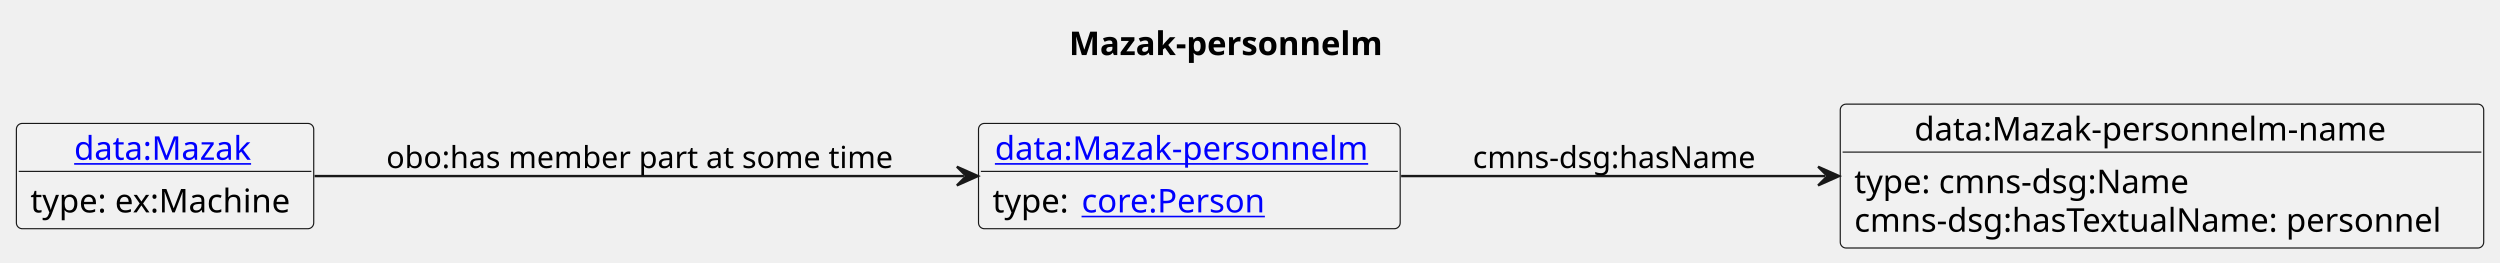
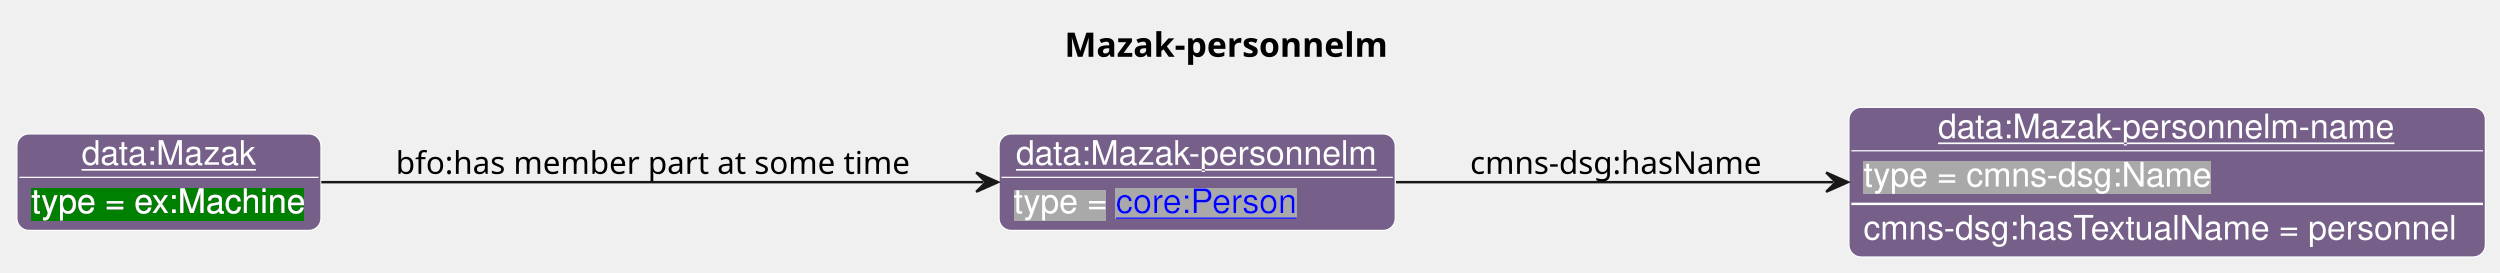
- <svg xmlns="http://www.w3.org/2000/svg" xmlns:xlink="http://www.w3.org/1999/xlink" contentStyleType="text/css" data-diagram-type="CLASS" height="112px" preserveAspectRatio="none" style="width:1068px;height:112px;background:#FFFFFF;" version="1.1" viewBox="0 0 1068 112" width="1068px" zoomAndPan="magnify">
-   <defs />
+ <svg xmlns="http://www.w3.org/2000/svg" xmlns:xlink="http://www.w3.org/1999/xlink" contentStyleType="text/css" data-diagram-type="CLASS" height="113px" preserveAspectRatio="none" style="width:1036px;height:113px;background:#FFFFFF;" version="1.1" viewBox="0 0 1036 113" width="1036px" zoomAndPan="magnify">
+   <defs>
+     <filter height="1" id="b1frr30mz95llm0" width="1" x="0" y="0">
+       <feFlood flood-color="#A9A9A9" result="flood" />
+       <feComposite in="SourceGraphic" in2="flood" operator="over" />
+     </filter>
+     <filter height="1" id="b1frr30mz95llm1" width="1" x="0" y="0">
+       <feFlood flood-color="#008000" result="flood" />
+       <feComposite in="SourceGraphic" in2="flood" operator="over" />
+     </filter>
+   </defs>
  <g>
-     <text fill="#000000" font-family="sans-serif" font-size="14" font-weight="bold" lengthAdjust="spacing" textLength="140.663" x="456.686" y="23.535">Mazak-personnelm</text>
-     <g class="entity" data-entity="o1" data-source-line="4" data-uid="ent0002" id="entity_o1">
-       <rect fill="#F1F1F1" height="44.977" rx="2.5" ry="2.5" style="stroke:#181818;stroke-width:0.5;" width="180.141" x="418.02" y="52.728" />
-       <a href="./Mazak-personnelm.html" target="_top" title="./Mazak-personnelm.html" xlink:actuate="onRequest" xlink:href="./Mazak-personnelm.html" xlink:show="new" xlink:title="./Mazak-personnelm.html" xlink:type="simple">
-         <text fill="#0000FF" font-family="sans-serif" font-size="14" lengthAdjust="spacing" text-decoration="underline" textLength="166.141" x="425.02" y="68.263">data:Mazak-personnelm</text>
-       </a>
-       <line style="stroke:#181818;stroke-width:0.5;" x1="419.02" x2="597.161" y1="73.217" y2="73.217" />
-       <text fill="#000000" font-family="sans-serif" font-size="14" lengthAdjust="spacing" textLength="33.592" x="424.02" y="90.752">type:</text>
+     <text fill="#000000" font-family="sans-serif" font-size="14" font-weight="bold" lengthAdjust="spacing" textLength="140.663" x="441.135" y="23.535">Mazak-personnelm</text>
+     <g class="entity" data-entity="v1" data-source-line="135" data-uid="ent0002" id="entity_v1">
+       <rect fill="#76608A" height="40" rx="5" ry="5" style="stroke:#FFFFFF;stroke-width:0.5;" width="164.185" x="414.01" y="55.488" />
+       <text fill="#FFFFFF" font-family="Helvetica" font-size="14" lengthAdjust="spacing" text-decoration="underline" textLength="150.185" x="421.01" y="68.269">data:Mazak-personnelm</text>
+       <line style="stroke:#FFFFFF;stroke-width:0.5;" x1="415.01" x2="577.196" y1="73.488" y2="73.488" />
+       <text fill="#FFFFFF" filter="url(#b1frr30mz95llm0)" font-family="Helvetica" font-size="14" lengthAdjust="spacing" textLength="38.527" x="420.01" y="88.269">type =</text>
      <a href="https://spec.industrialontologies.org/ontology/core/Core/Person" target="_top" title="https://spec.industrialontologies.org/ontology/core/Core/Person" xlink:actuate="onRequest" xlink:href="https://spec.industrialontologies.org/ontology/core/Core/Person" xlink:show="new" xlink:title="https://spec.industrialontologies.org/ontology/core/Core/Person" xlink:type="simple">
-         <text fill="#0000FF" font-family="sans-serif" font-size="14" lengthAdjust="spacing" text-decoration="underline" textLength="79.42" x="462.041" y="90.752">core:Person</text>
+         <text fill="#0000FF" filter="url(#b1frr30mz95llm0)" font-family="Helvetica" font-size="14" lengthAdjust="spacing" text-decoration="underline" textLength="75.482" x="462.427" y="88.269">core:Person</text>
      </a>
    </g>
-     <g class="entity" data-entity="o2" data-source-line="7" data-uid="ent0003" id="entity_o2">
-       <rect fill="#F1F1F1" height="61.465" rx="2.5" ry="2.5" style="stroke:#181818;stroke-width:0.5;" width="274.876" x="786.16" y="44.488" />
-       <text fill="#000000" font-family="sans-serif" font-size="14" lengthAdjust="spacing" textLength="211.531" x="817.832" y="60.023">data:Mazak-personnelm-name</text>
-       <line style="stroke:#181818;stroke-width:0.5;" x1="787.16" x2="1060.036" y1="64.977" y2="64.977" />
-       <text fill="#000000" font-family="sans-serif" font-size="14" lengthAdjust="spacing" textLength="150.24" x="792.16" y="82.512">type: cmns-dsg:Name</text>
-       <text fill="#000000" font-family="sans-serif" font-size="14" lengthAdjust="spacing" textLength="262.876" x="792.16" y="99">cmns-dsg:hasTextualName: personnel</text>
+     <g class="entity" data-entity="v2" data-source-line="135" data-uid="ent0003" id="entity_v2">
+       <rect fill="#76608A" height="62" rx="5" ry="5" style="stroke:#FFFFFF;stroke-width:0.5;" width="263.733" x="766.2" y="44.488" />
+       <text fill="#FFFFFF" font-family="Helvetica" font-size="14" lengthAdjust="spacing" text-decoration="underline" textLength="189.868" x="803.133" y="57.269">data:Mazak-personnelm-name</text>
+       <line style="stroke:#FFFFFF;stroke-width:0.5;" x1="767.2" x2="1028.933" y1="62.488" y2="62.488" />
+       <text fill="#FFFFFF" filter="url(#b1frr30mz95llm0)" font-family="Helvetica" font-size="14" lengthAdjust="spacing" textLength="144.334" x="772.2" y="77.269">type = cmns-dsg:Name</text>
+       <line style="stroke:#FFFFFF;stroke-width:1;" x1="767.2" x2="1028.933" y1="84.488" y2="84.488" />
+       <text fill="#FFFFFF" font-family="Helvetica" font-size="14" lengthAdjust="spacing" textLength="251.733" x="772.2" y="99.269">cmns-dsg:hasTextualName  = personnel</text>
    </g>
-     <g class="entity" data-entity="o3" data-source-line="10" data-uid="ent0004" id="entity_o3">
-       <rect fill="#F1F1F1" height="44.977" rx="2.5" ry="2.5" style="stroke:#181818;stroke-width:0.5;" width="127.022" x="7" y="52.728" />
-       <a href="./Mazak.html" target="_top" title="./Mazak.html" xlink:actuate="onRequest" xlink:href="./Mazak.html" xlink:show="new" xlink:title="./Mazak.html" xlink:type="simple">
-         <text fill="#0000FF" font-family="sans-serif" font-size="14" lengthAdjust="spacing" text-decoration="underline" textLength="77.67" x="31.676" y="68.263">data:Mazak</text>
-       </a>
-       <line style="stroke:#181818;stroke-width:0.5;" x1="8" x2="133.022" y1="73.217" y2="73.217" />
-       <text fill="#000000" font-family="sans-serif" font-size="14" lengthAdjust="spacing" textLength="115.022" x="13" y="90.752">type: ex:Machine</text>
+     <g class="entity" data-entity="v3" data-source-line="135" data-uid="ent0004" id="entity_v3">
+       <rect fill="#76608A" height="40" rx="5" ry="5" style="stroke:#FFFFFF;stroke-width:0.5;" width="126.01" x="7" y="55.488" />
+       <text fill="#FFFFFF" font-family="Helvetica" font-size="14" lengthAdjust="spacing" text-decoration="underline" textLength="72.372" x="33.819" y="68.269">data:Mazak</text>
+       <line style="stroke:#FFFFFF;stroke-width:0.5;" x1="8" x2="132.01" y1="73.488" y2="73.488" />
+       <text fill="#FFFFFF" filter="url(#b1frr30mz95llm1)" font-family="Helvetica" font-size="14" lengthAdjust="spacing" textLength="114.01" x="13" y="88.269">type = ex:Machine</text>
    </g>
-     <g class="link" data-entity-1="o1" data-entity-2="o2" data-source-line="13" data-uid="lnk5" id="link_o1_o2">
-       <path codeLine="13" d="M598.56,75.218 C653.18,75.218 718.12,75.218 779.69,75.218" fill="none" id="o1-to-o2" style="stroke:#181818;stroke-width:1;" />
-       <polygon fill="#181818" points="785.69,75.218,776.69,71.218,780.69,75.218,776.69,79.218,785.69,75.218" style="stroke:#181818;stroke-width:1;" />
-       <text fill="#000000" font-family="sans-serif" font-size="13" lengthAdjust="spacing" textLength="126.077" x="629.16" y="71.787">cmns-dsg:hasName</text>
+     <g class="link" data-entity-1="v1" data-entity-2="v2" data-source-line="177" data-uid="lnk5" id="link_v1_v2">
+       <path codeLine="177" d="M578.52,75.488 C632.31,75.488 698.01,75.488 759.76,75.488" fill="none" id="v1-to-v2" style="stroke:#181818;stroke-width:1;" />
+       <polygon fill="#181818" points="765.76,75.488,756.76,71.488,760.76,75.488,756.76,79.488,765.76,75.488" style="stroke:#181818;stroke-width:1;" />
+       <text fill="#000000" font-family="sans-serif" font-size="13" lengthAdjust="spacing" textLength="126.077" x="609.2" y="72.057">cmns-dsg:hasName</text>
    </g>
-     <g class="link" data-entity-1="o3" data-entity-2="o1" data-source-line="15" data-uid="lnk6" id="link_o3_o1">
-       <path codeLine="15" d="M134.38,75.218 C208.83,75.218 327.36,75.218 411.78,75.218" fill="none" id="o3-to-o1" style="stroke:#181818;stroke-width:1;" />
-       <polygon fill="#181818" points="417.78,75.218,408.78,71.218,412.78,75.218,408.78,79.218,417.78,75.218" style="stroke:#181818;stroke-width:1;" />
-       <text fill="#000000" font-family="sans-serif" font-size="13" lengthAdjust="spacing" textLength="222.542" x="165.02" y="71.787">obo:has member part at some time</text>
+     <g class="link" data-entity-1="v3" data-entity-2="v1" data-source-line="177" data-uid="lnk6" id="link_v3_v1">
+       <path codeLine="177" d="M133.13,75.488 C207.32,75.488 325.67,75.488 407.54,75.488" fill="none" id="v3-to-v1" style="stroke:#181818;stroke-width:1;" />
+       <polygon fill="#181818" points="413.54,75.488,404.54,71.488,408.54,75.488,404.54,79.488,413.54,75.488" style="stroke:#181818;stroke-width:1;" />
+       <text fill="#000000" font-family="sans-serif" font-size="13" lengthAdjust="spacing" textLength="219.337" x="164.01" y="72.057">bfo:has member part at some time</text>
    </g>
  </g>
</svg>
